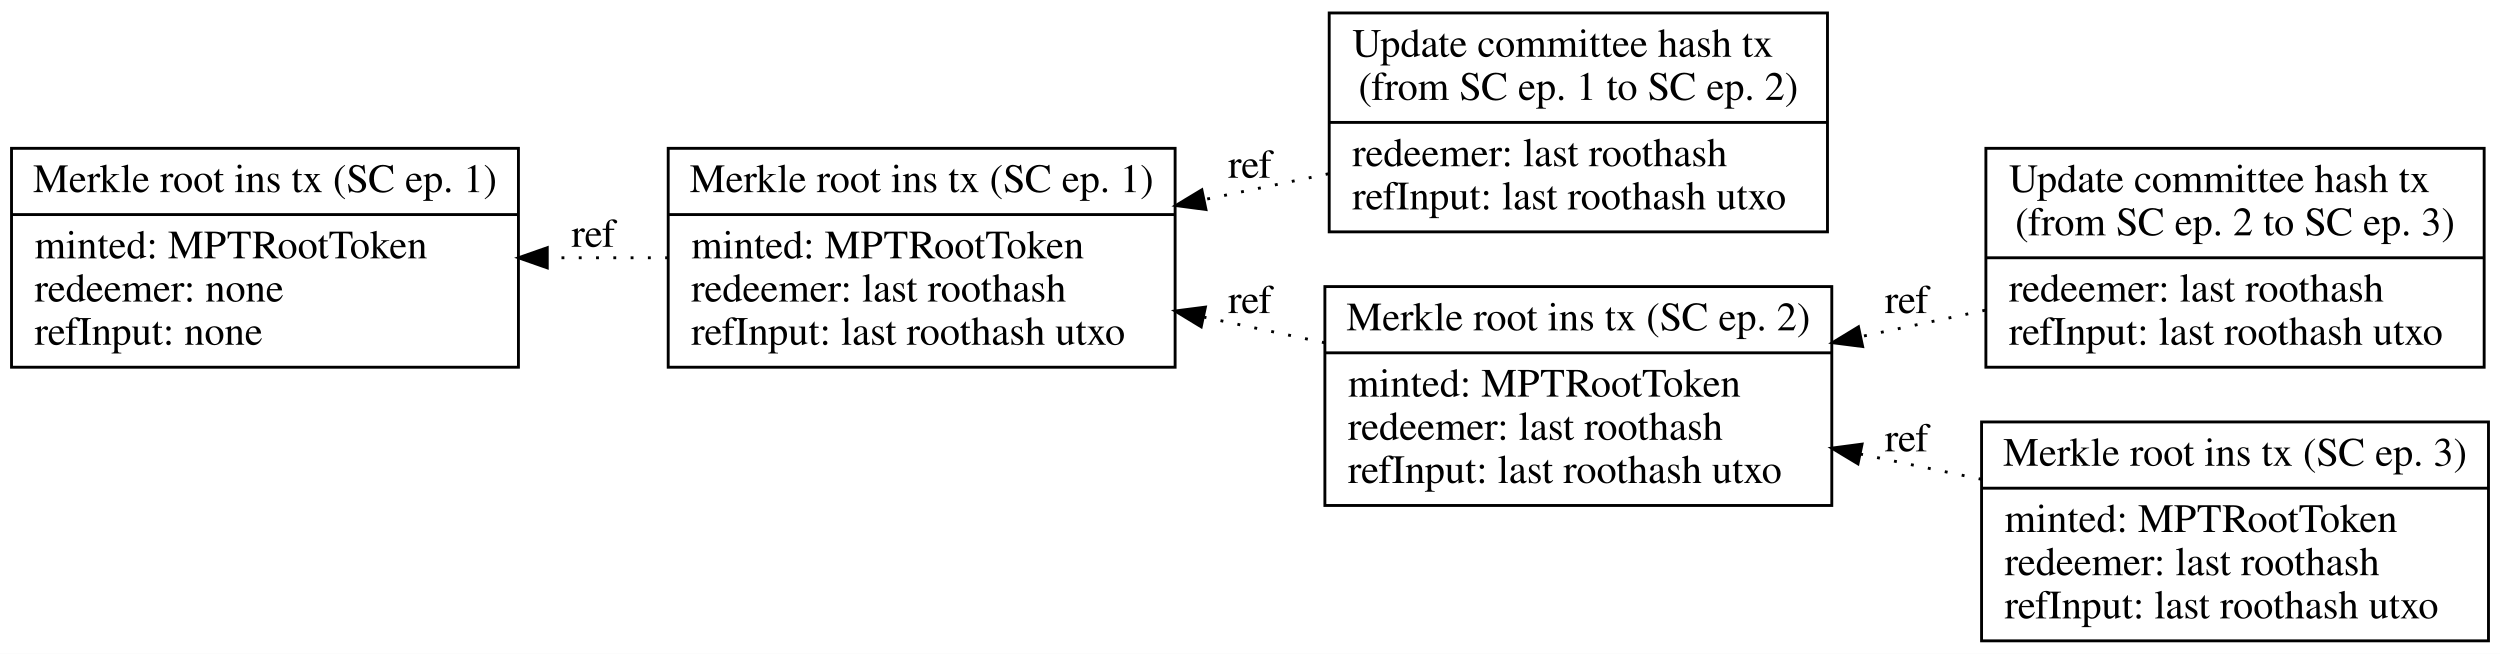
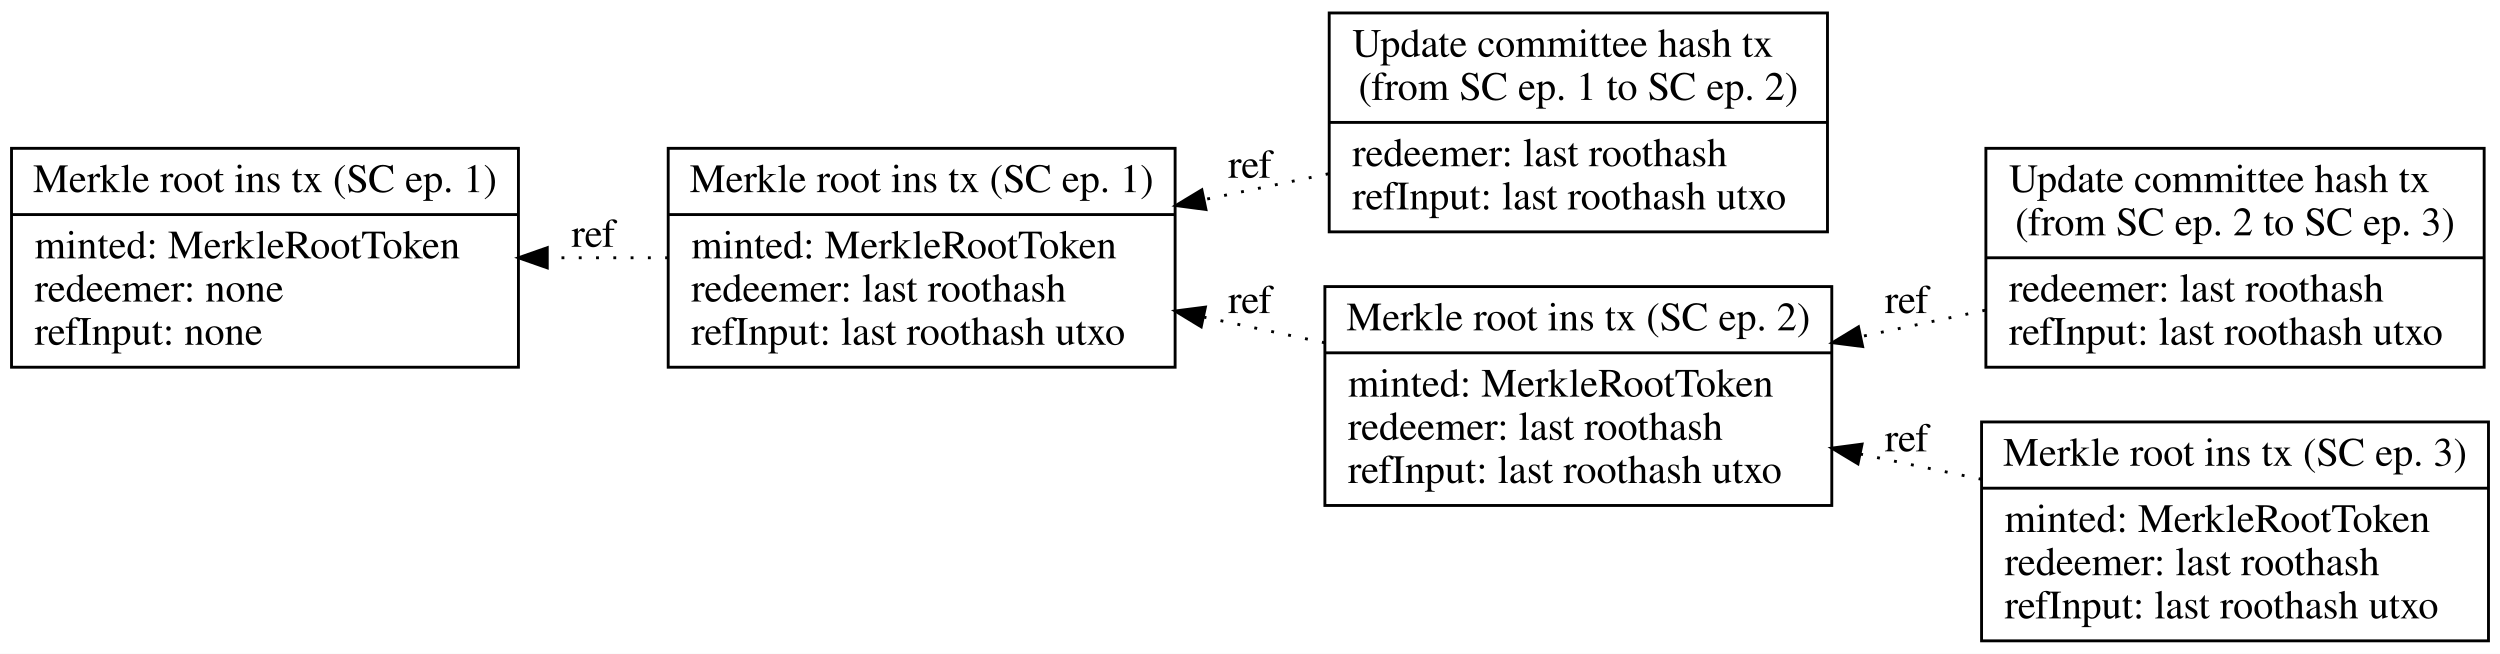
<svg xmlns="http://www.w3.org/2000/svg" width="868pt" height="227pt" viewBox="0.00 0.00 868.00 227.00">
  <g id="graph0" class="graph" transform="scale(1 1) rotate(0) translate(4 223)">
    <polygon fill="white" stroke="none" points="-4,4 -4,-223 864,-223 864,4 -4,4" />
    <g id="node1" class="node">
      <polygon fill="none" stroke="black" points="0,-95.5 0,-171.5 176,-171.5 176,-95.5 0,-95.5" />
      <text text-anchor="middle" x="88" y="-156.3" font-family="Times,serif" font-size="14.00">Merkle root ins tx (SC ep. 1)</text>
      <polyline fill="none" stroke="black" points="0,-148.5 176,-148.5" />
-       <text text-anchor="start" x="8" y="-133.3" font-family="Times,serif" font-size="14.00">minted: MPTRootToken</text>
+       <text text-anchor="start" x="8" y="-133.3" font-family="Times,serif" font-size="14.00">minted: MerkleRootToken</text>
      <text text-anchor="start" x="8" y="-118.3" font-family="Times,serif" font-size="14.00"> redeemer: none</text>
      <text text-anchor="start" x="8" y="-103.3" font-family="Times,serif" font-size="14.00"> refInput: none</text>
    </g>
    <g id="node2" class="node">
      <polygon fill="none" stroke="black" points="228,-95.5 228,-171.5 404,-171.5 404,-95.5 228,-95.5" />
      <text text-anchor="middle" x="316" y="-156.3" font-family="Times,serif" font-size="14.00">Merkle root ins tx (SC ep. 1)</text>
      <polyline fill="none" stroke="black" points="228,-148.5 404,-148.5" />
-       <text text-anchor="start" x="236" y="-133.3" font-family="Times,serif" font-size="14.00">minted: MPTRootToken</text>
+       <text text-anchor="start" x="236" y="-133.3" font-family="Times,serif" font-size="14.00">minted: MerkleRootToken</text>
      <text text-anchor="start" x="236" y="-118.3" font-family="Times,serif" font-size="14.00"> redeemer: last roothash</text>
      <text text-anchor="start" x="236" y="-103.3" font-family="Times,serif" font-size="14.00"> refInput: last roothash utxo</text>
    </g>
    <g id="edge3" class="edge">
      <path fill="none" stroke="black" stroke-dasharray="1,5" d="M227.95,-133.5C214.24,-133.5 199.99,-133.5 186.07,-133.5" />
      <polygon fill="black" stroke="black" points="186.01,-130 176.01,-133.5 186.01,-137 186.01,-130" />
      <text text-anchor="middle" x="202" y="-137.3" font-family="Times,serif" font-size="14.00">ref</text>
    </g>
    <g id="node3" class="node">
      <polygon fill="none" stroke="black" points="457.5,-142.5 457.5,-218.5 630.5,-218.5 630.5,-142.5 457.5,-142.5" />
      <text text-anchor="start" x="465.5" y="-203.3" font-family="Times,serif" font-size="14.00">Update committee hash tx</text>
      <text text-anchor="middle" x="544" y="-188.3" font-family="Times,serif" font-size="14.00"> (from SC ep. 1 to SC ep. 2)</text>
      <polyline fill="none" stroke="black" points="457.5,-180.5 630.5,-180.5" />
      <text text-anchor="start" x="465.5" y="-165.3" font-family="Times,serif" font-size="14.00">redeemer: last roothash</text>
      <text text-anchor="start" x="465.5" y="-150.3" font-family="Times,serif" font-size="14.00"> refInput: last roothash utxo</text>
    </g>
    <g id="edge4" class="edge">
      <path fill="none" stroke="black" stroke-dasharray="1,5" d="M457.24,-162.66C443.13,-159.73 428.43,-156.67 414.08,-153.69" />
      <polygon fill="black" stroke="black" points="414.71,-150.25 404.21,-151.64 413.28,-157.1 414.71,-150.25" />
      <text text-anchor="middle" x="430" y="-161.3" font-family="Times,serif" font-size="14.00">ref</text>
    </g>
    <g id="node4" class="node">
      <polygon fill="none" stroke="black" points="456,-47.5 456,-123.5 632,-123.5 632,-47.5 456,-47.5" />
      <text text-anchor="middle" x="544" y="-108.3" font-family="Times,serif" font-size="14.00">Merkle root ins tx (SC ep. 2)</text>
      <polyline fill="none" stroke="black" points="456,-100.5 632,-100.5" />
-       <text text-anchor="start" x="464" y="-85.3" font-family="Times,serif" font-size="14.00">minted: MPTRootToken</text>
+       <text text-anchor="start" x="464" y="-85.3" font-family="Times,serif" font-size="14.00">minted: MerkleRootToken</text>
      <text text-anchor="start" x="464" y="-70.3" font-family="Times,serif" font-size="14.00"> redeemer: last roothash</text>
      <text text-anchor="start" x="464" y="-55.3" font-family="Times,serif" font-size="14.00"> refInput: last roothash utxo</text>
    </g>
    <g id="edge2" class="edge">
      <path fill="none" stroke="black" stroke-dasharray="1,5" d="M455.95,-103.99C442.24,-106.9 427.99,-109.93 414.07,-112.88" />
      <polygon fill="black" stroke="black" points="413.06,-109.52 404.01,-115.02 414.52,-116.37 413.06,-109.52" />
      <text text-anchor="middle" x="430" y="-114.3" font-family="Times,serif" font-size="14.00">ref</text>
    </g>
    <g id="node5" class="node">
      <polygon fill="none" stroke="black" points="685.5,-95.5 685.5,-171.5 858.5,-171.5 858.5,-95.5 685.5,-95.5" />
      <text text-anchor="start" x="693.5" y="-156.3" font-family="Times,serif" font-size="14.00">Update committee hash tx</text>
      <text text-anchor="middle" x="772" y="-141.3" font-family="Times,serif" font-size="14.00"> (from SC ep. 2 to SC ep. 3)</text>
      <polyline fill="none" stroke="black" points="685.5,-133.5 858.5,-133.5" />
      <text text-anchor="start" x="693.5" y="-118.3" font-family="Times,serif" font-size="14.00">redeemer: last roothash</text>
      <text text-anchor="start" x="693.5" y="-103.3" font-family="Times,serif" font-size="14.00"> refInput: last roothash utxo</text>
    </g>
    <g id="edge5" class="edge">
      <path fill="none" stroke="black" stroke-dasharray="1,5" d="M685.24,-115.28C671.13,-112.29 656.43,-109.17 642.08,-106.12" />
      <polygon fill="black" stroke="black" points="642.71,-102.68 632.21,-104.02 641.26,-109.52 642.71,-102.68" />
      <text text-anchor="middle" x="658" y="-114.3" font-family="Times,serif" font-size="14.00">ref</text>
    </g>
    <g id="node6" class="node">
      <polygon fill="none" stroke="black" points="684,-0.5 684,-76.5 860,-76.5 860,-0.5 684,-0.5" />
      <text text-anchor="middle" x="772" y="-61.3" font-family="Times,serif" font-size="14.00">Merkle root ins tx (SC ep. 3)</text>
      <polyline fill="none" stroke="black" points="684,-53.5 860,-53.5" />
-       <text text-anchor="start" x="692" y="-38.3" font-family="Times,serif" font-size="14.00">minted: MPTRootToken</text>
+       <text text-anchor="start" x="692" y="-38.3" font-family="Times,serif" font-size="14.00">minted: MerkleRootToken</text>
      <text text-anchor="start" x="692" y="-23.3" font-family="Times,serif" font-size="14.00"> redeemer: last roothash</text>
      <text text-anchor="start" x="692" y="-8.3" font-family="Times,serif" font-size="14.00"> refInput: last roothash utxo</text>
    </g>
    <g id="edge1" class="edge">
      <path fill="none" stroke="black" stroke-dasharray="1,5" d="M683.95,-56.6C670.24,-59.46 655.99,-62.42 642.07,-65.31" />
      <polygon fill="black" stroke="black" points="641.09,-61.94 632.01,-67.41 642.51,-68.8 641.09,-61.94" />
      <text text-anchor="middle" x="658" y="-66.3" font-family="Times,serif" font-size="14.00">ref</text>
    </g>
  </g>
</svg>
